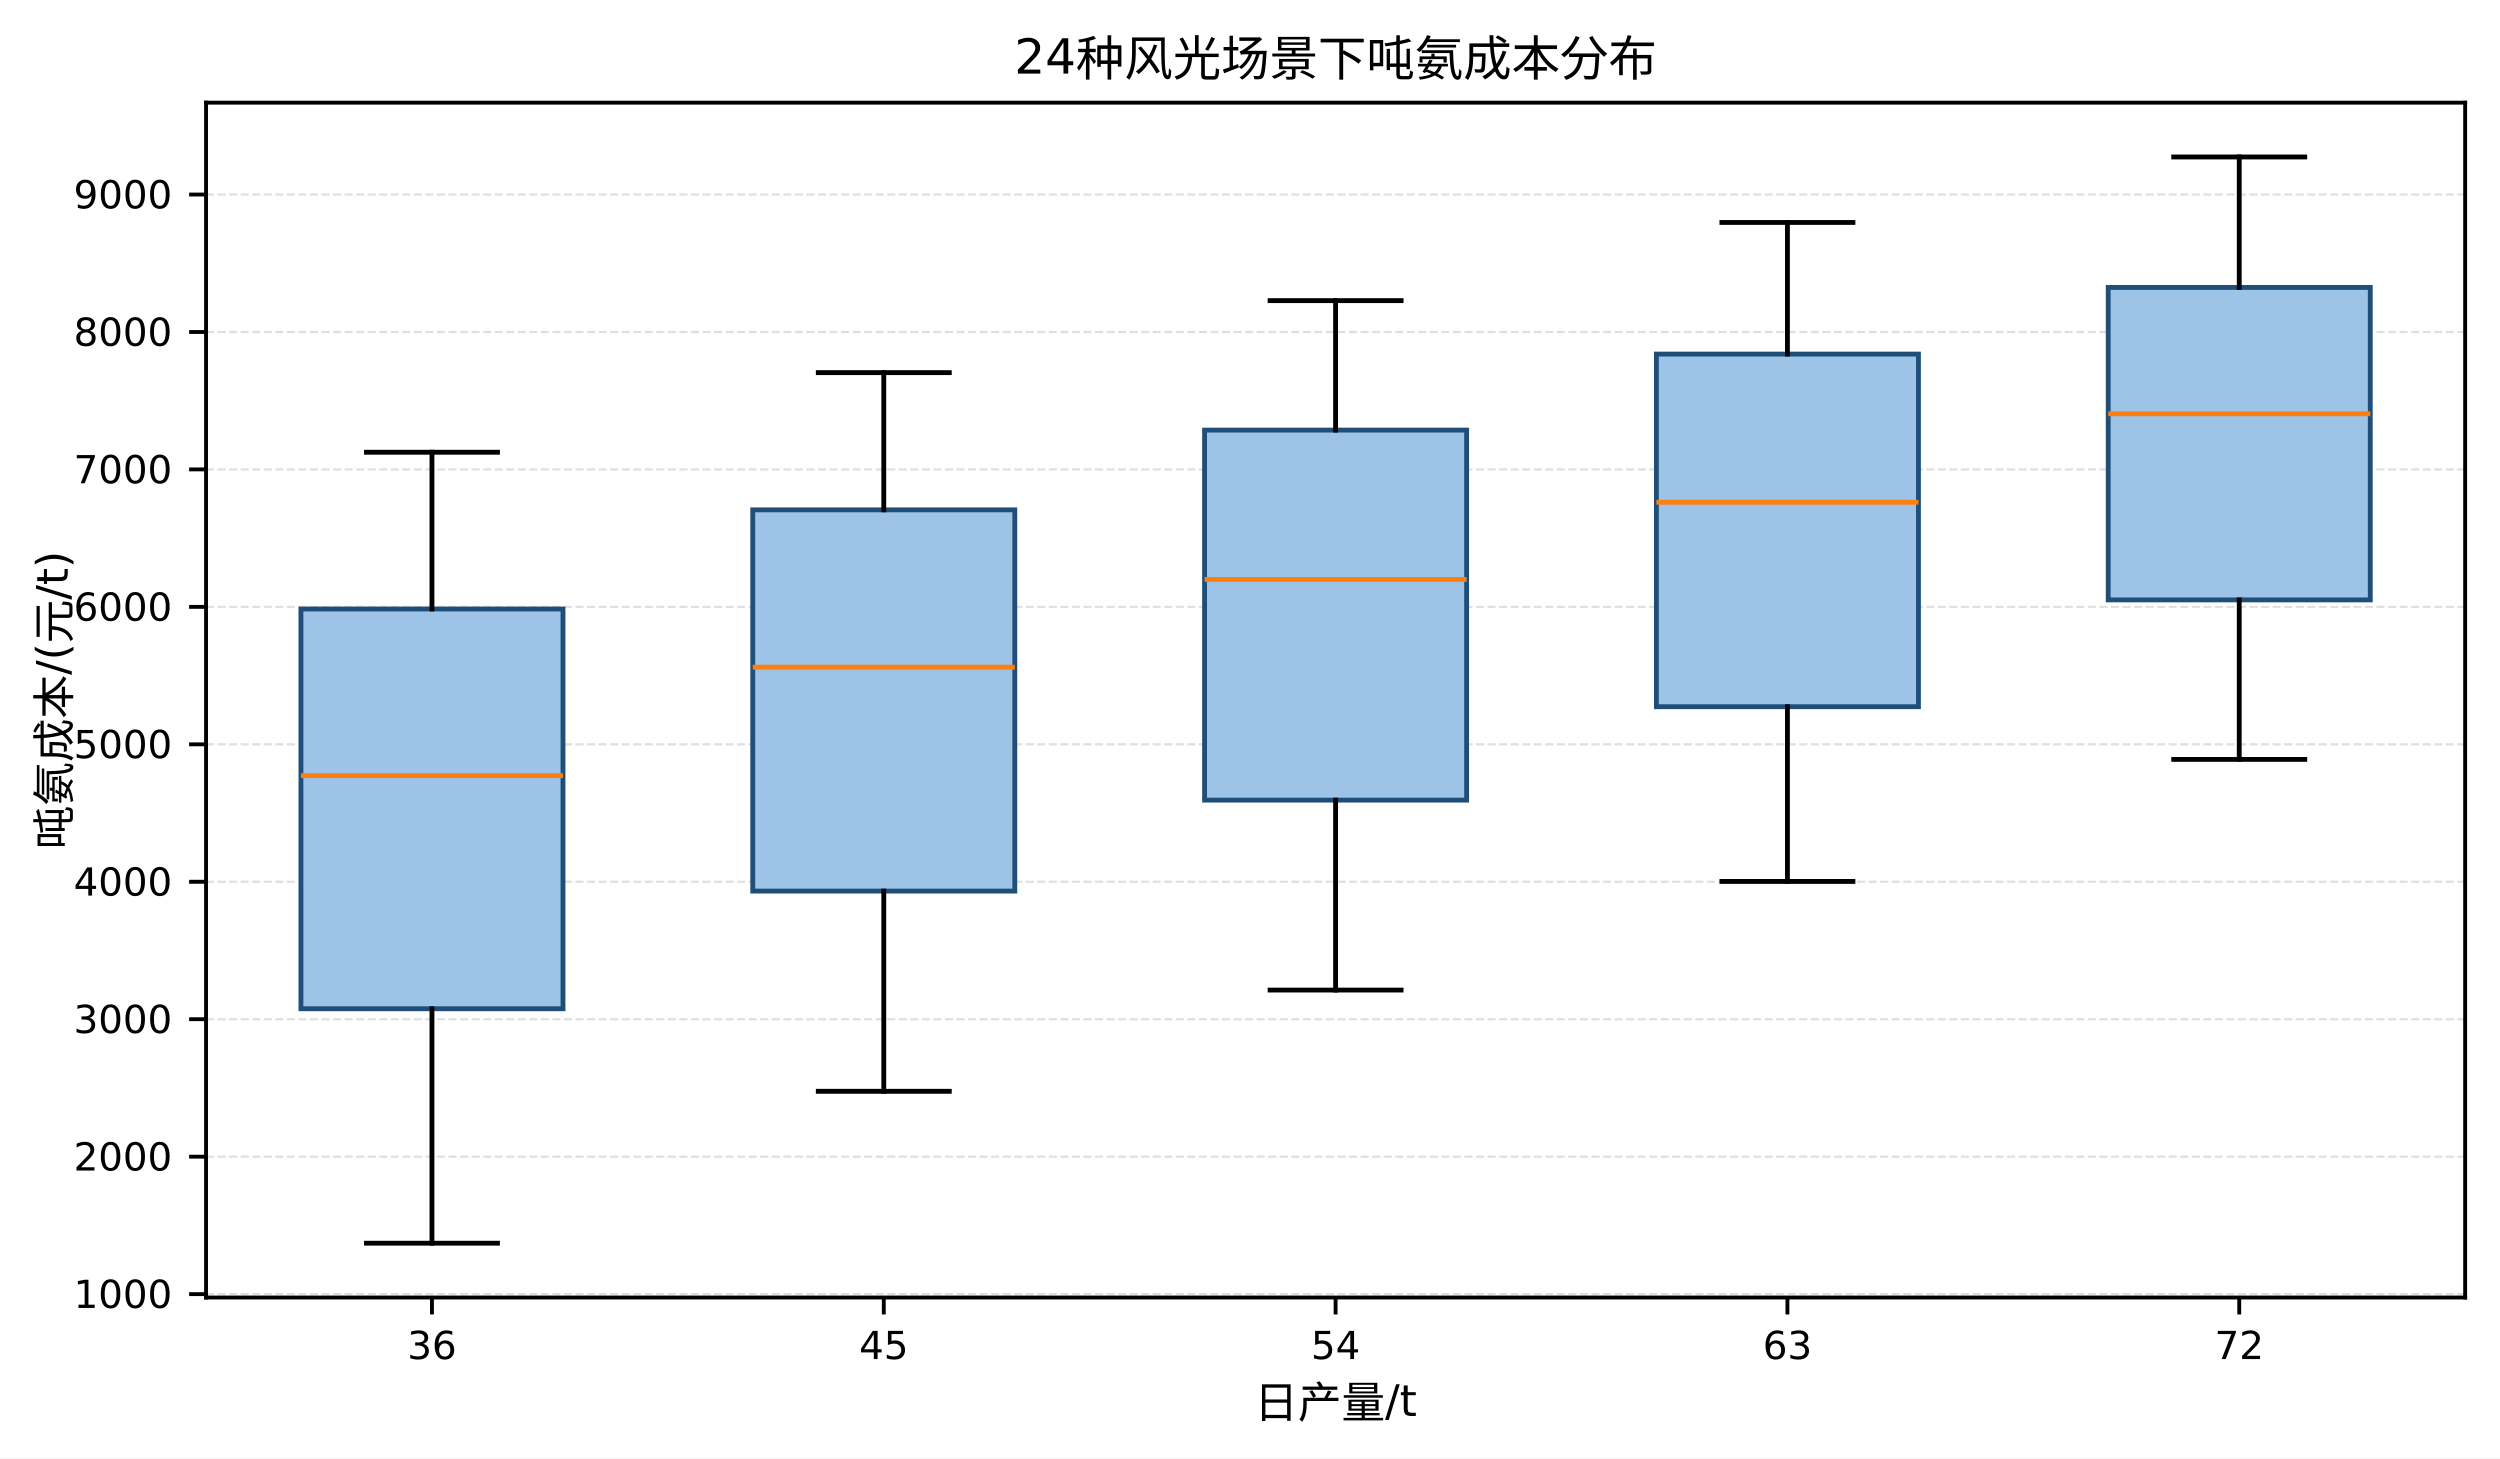
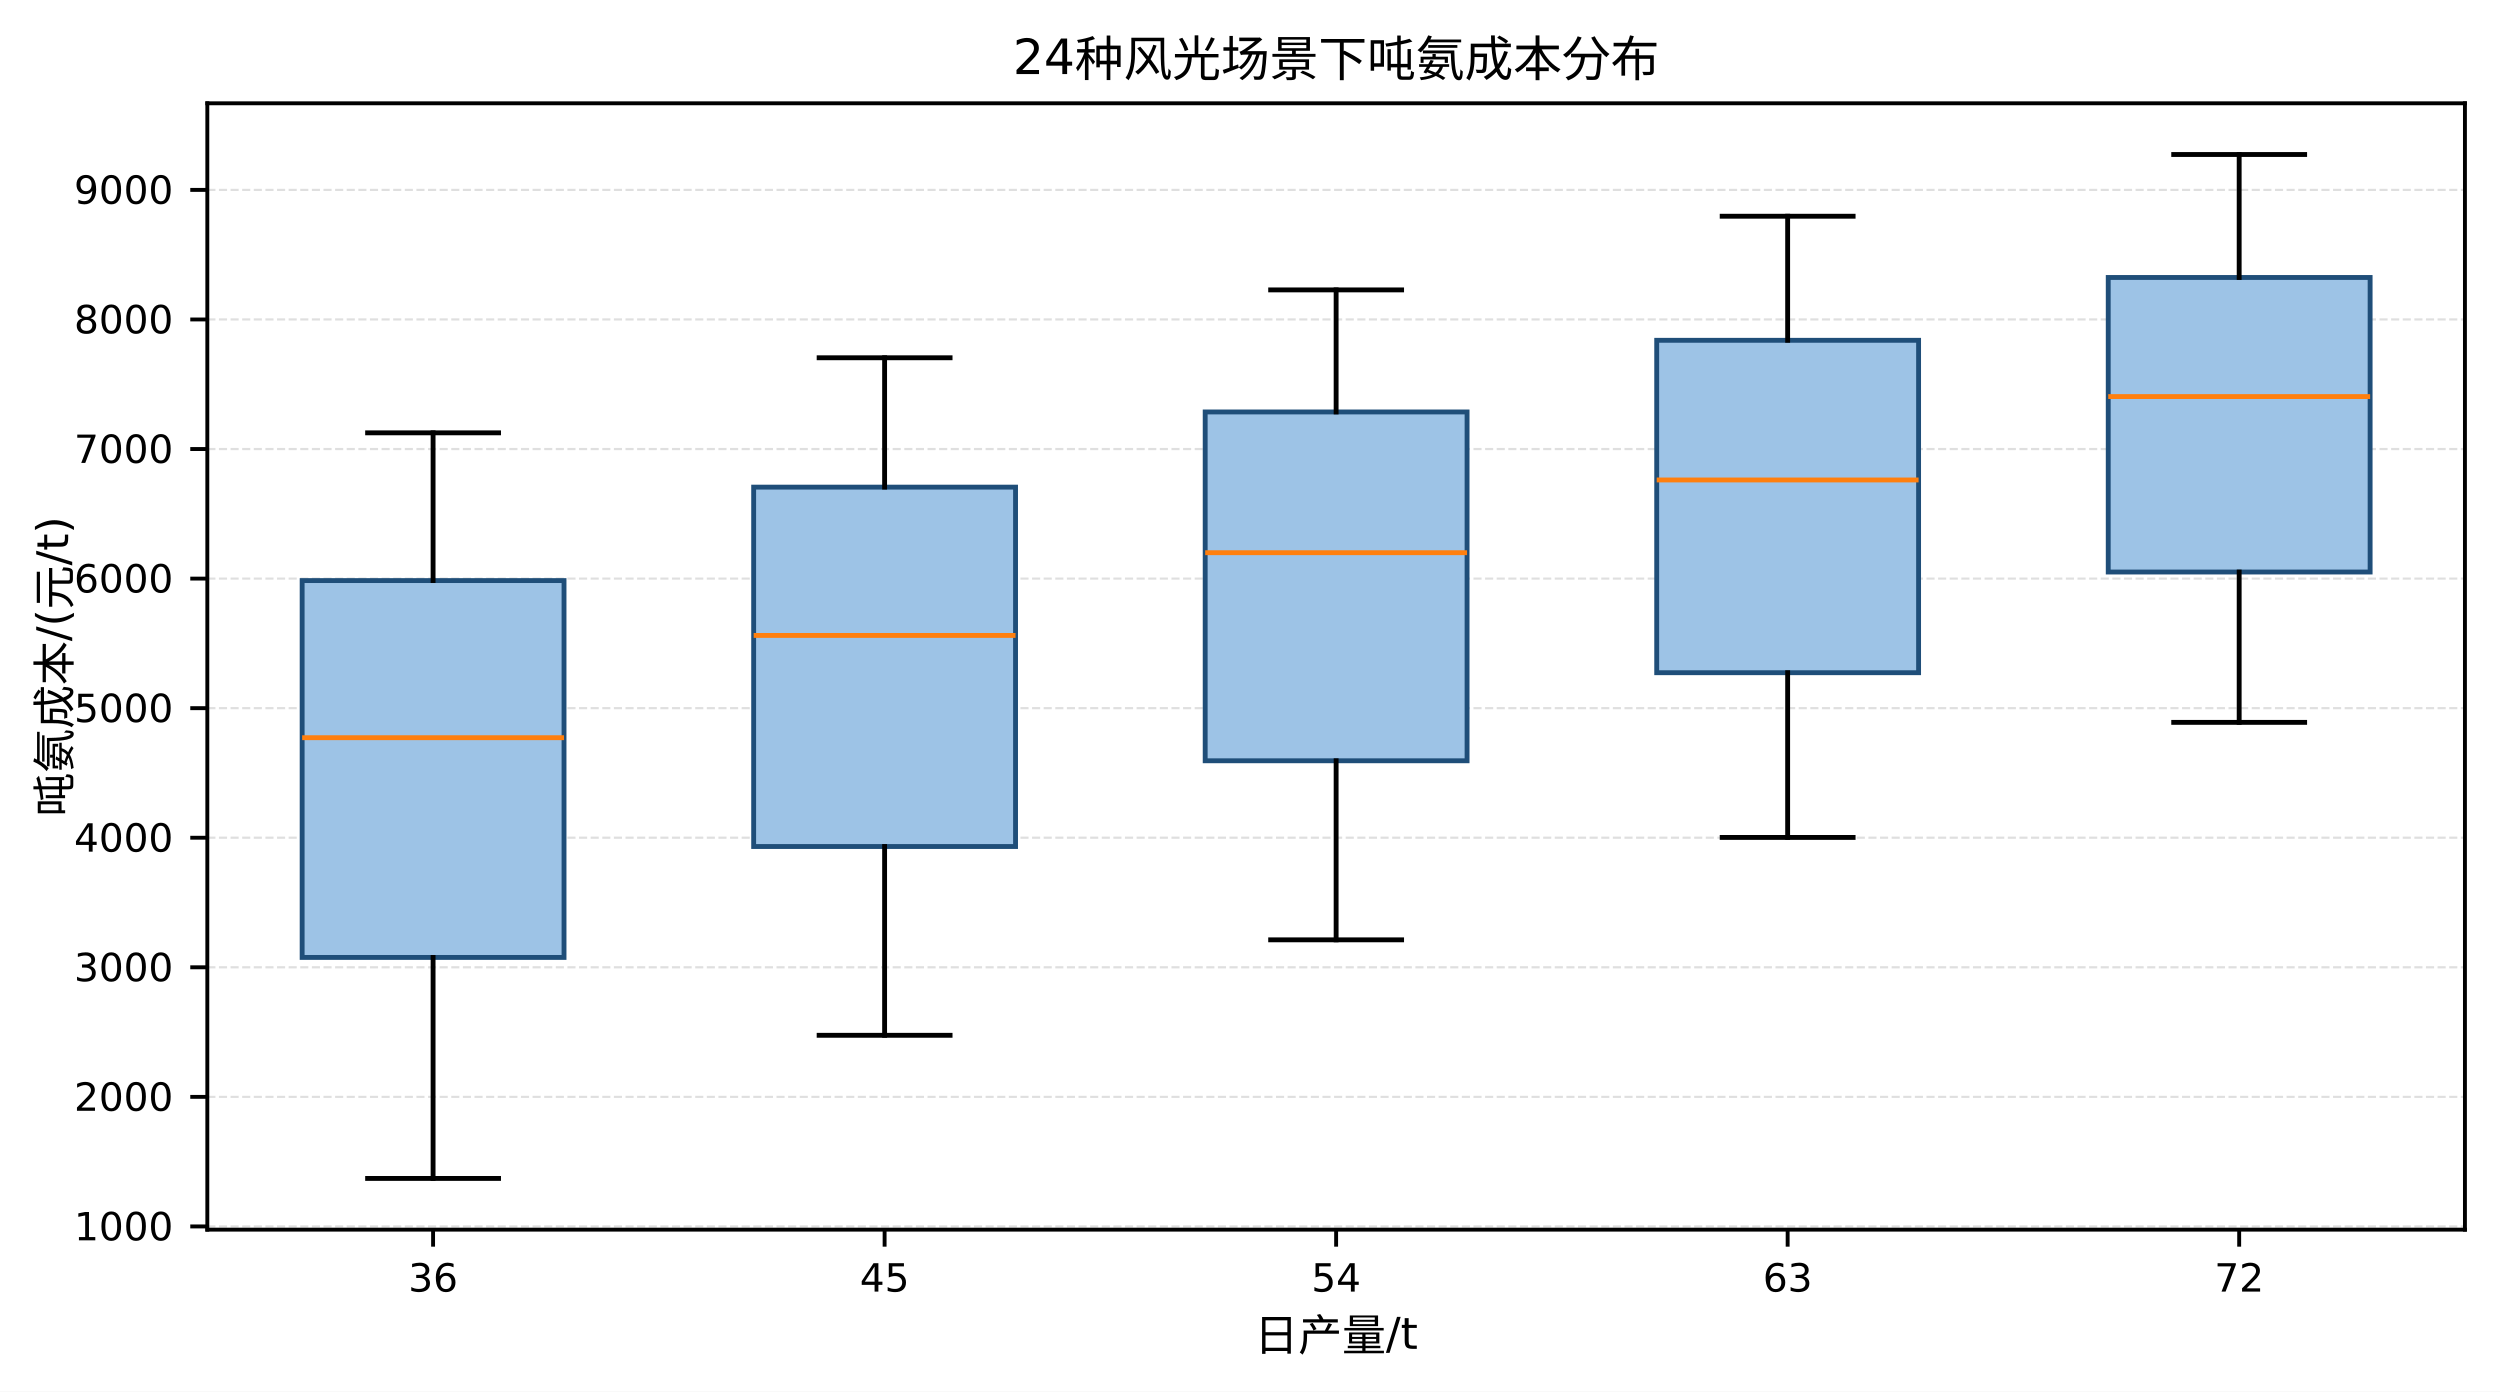
- <svg xmlns="http://www.w3.org/2000/svg" xmlns:xlink="http://www.w3.org/1999/xlink" width="516.459pt" height="301.291pt" viewBox="0 0 516.459 301.291" version="1.1">
+ <svg xmlns="http://www.w3.org/2000/svg" xmlns:xlink="http://www.w3.org/1999/xlink" width="513.303pt" height="285.719pt" viewBox="0 0 513.303 285.719" version="1.1">
  <defs>
    <style type="text/css">*{stroke-linejoin: round; stroke-linecap: butt}</style>
  </defs>
  <g id="figure_1">
    <g id="patch_1">
-       <path d="M 0 301.291  L 516.459 301.291  L 516.459 0  L 0 0  z " style="fill: #ffffff" />
+       <path d="M 0 285.719  L 513.303 285.719  L 513.303 0  L 0 0  z " style="fill: #ffffff" />
    </g>
    <g id="axes_1">
      <g id="patch_2">
-         <path d="M 42.567 268.045  L 509.259 268.045  L 509.259 21.208  L 42.567 21.208  z " style="fill: #ffffff" />
+         <path d="M 42.567 252.472  L 506.103 252.472  L 506.103 21.208  L 42.567 21.208  z " style="fill: #ffffff" />
      </g>
      <g id="matplotlib.axis_1">
        <g id="xtick_1">
          <g id="line2d_1">
            <defs>
-               <path id="m7c6b68ed73" d="M 0 0  L 0 3.5  " style="stroke: #000000; stroke-width: 0.8" />
+               <path id="mb35db489f5" d="M 0 0  L 0 3.5  " style="stroke: #000000; stroke-width: 0.8" />
            </defs>
            <g>
-               <use xlink:href="#m7c6b68ed73" x="89.236" y="268.045" style="stroke: #000000; stroke-width: 0.8" />
+               <use xlink:href="#mb35db489f5" x="88.921" y="252.472" style="stroke: #000000; stroke-width: 0.8" />
            </g>
          </g>
          <g id="text_1">
-             <text style="font-size: 8px; font-family: 'SimSun', 'Microsoft YaHei', 'SimHei', 'Arial Unicode MS', 'DejaVu Sans', sans-serif; text-anchor: middle" x="89.236" y="280.763" transform="rotate(-0 89.23641 280.7633)">36</text>
+             <text style="font-size: 8px; font-family: 'SimSun', 'Microsoft YaHei', 'SimHei', 'Arial Unicode MS', 'DejaVu Sans', sans-serif; text-anchor: middle" x="88.921" y="265.191" transform="rotate(-0 88.92079 265.1906)">36</text>
          </g>
        </g>
        <g id="xtick_2">
          <g id="line2d_2">
            <g>
-               <use xlink:href="#m7c6b68ed73" x="182.575" y="268.045" style="stroke: #000000; stroke-width: 0.8" />
+               <use xlink:href="#mb35db489f5" x="181.628" y="252.472" style="stroke: #000000; stroke-width: 0.8" />
            </g>
          </g>
          <g id="text_2">
-             <text style="font-size: 8px; font-family: 'SimSun', 'Microsoft YaHei', 'SimHei', 'Arial Unicode MS', 'DejaVu Sans', sans-serif; text-anchor: middle" x="182.575" y="280.763" transform="rotate(-0 182.5748 280.7633)">45</text>
+             <text style="font-size: 8px; font-family: 'SimSun', 'Microsoft YaHei', 'SimHei', 'Arial Unicode MS', 'DejaVu Sans', sans-serif; text-anchor: middle" x="181.628" y="265.191" transform="rotate(-0 181.628 265.1906)">45</text>
          </g>
        </g>
        <g id="xtick_3">
          <g id="line2d_3">
            <g>
-               <use xlink:href="#m7c6b68ed73" x="275.913" y="268.045" style="stroke: #000000; stroke-width: 0.8" />
+               <use xlink:href="#mb35db489f5" x="274.335" y="252.472" style="stroke: #000000; stroke-width: 0.8" />
            </g>
          </g>
          <g id="text_3">
-             <text style="font-size: 8px; font-family: 'SimSun', 'Microsoft YaHei', 'SimHei', 'Arial Unicode MS', 'DejaVu Sans', sans-serif; text-anchor: middle" x="275.913" y="280.763" transform="rotate(-0 275.9133 280.7633)">54</text>
+             <text style="font-size: 8px; font-family: 'SimSun', 'Microsoft YaHei', 'SimHei', 'Arial Unicode MS', 'DejaVu Sans', sans-serif; text-anchor: middle" x="274.335" y="265.191" transform="rotate(-0 274.3352 265.1906)">54</text>
          </g>
        </g>
        <g id="xtick_4">
          <g id="line2d_4">
            <g>
-               <use xlink:href="#m7c6b68ed73" x="369.252" y="268.045" style="stroke: #000000; stroke-width: 0.8" />
+               <use xlink:href="#mb35db489f5" x="367.042" y="252.472" style="stroke: #000000; stroke-width: 0.8" />
            </g>
          </g>
          <g id="text_4">
-             <text style="font-size: 8px; font-family: 'SimSun', 'Microsoft YaHei', 'SimHei', 'Arial Unicode MS', 'DejaVu Sans', sans-serif; text-anchor: middle" x="369.252" y="280.763" transform="rotate(-0 369.2517 280.7633)">63</text>
+             <text style="font-size: 8px; font-family: 'SimSun', 'Microsoft YaHei', 'SimHei', 'Arial Unicode MS', 'DejaVu Sans', sans-serif; text-anchor: middle" x="367.042" y="265.191" transform="rotate(-0 367.0424 265.1906)">63</text>
          </g>
        </g>
        <g id="xtick_5">
          <g id="line2d_5">
            <g>
-               <use xlink:href="#m7c6b68ed73" x="462.59" y="268.045" style="stroke: #000000; stroke-width: 0.8" />
+               <use xlink:href="#mb35db489f5" x="459.75" y="252.472" style="stroke: #000000; stroke-width: 0.8" />
            </g>
          </g>
          <g id="text_5">
-             <text style="font-size: 8px; font-family: 'SimSun', 'Microsoft YaHei', 'SimHei', 'Arial Unicode MS', 'DejaVu Sans', sans-serif; text-anchor: middle" x="462.59" y="280.763" transform="rotate(-0 462.5902 280.7633)">72</text>
+             <text style="font-size: 8px; font-family: 'SimSun', 'Microsoft YaHei', 'SimHei', 'Arial Unicode MS', 'DejaVu Sans', sans-serif; text-anchor: middle" x="459.75" y="265.191" transform="rotate(-0 459.7496 265.1906)">72</text>
          </g>
        </g>
        <g id="text_6">
-           <text style="font-size: 9px; font-family: 'SimSun', 'Microsoft YaHei', 'SimHei', 'Arial Unicode MS', 'DejaVu Sans', sans-serif; text-anchor: middle" x="275.913" y="292.931" transform="rotate(-0 275.9133 292.9312)">日产量/t</text>
+           <text style="font-size: 9px; font-family: 'SimSun', 'Microsoft YaHei', 'SimHei', 'Arial Unicode MS', 'DejaVu Sans', sans-serif; text-anchor: middle" x="274.335" y="277.359" transform="rotate(-0 274.3352 277.3585)">日产量/t</text>
        </g>
      </g>
      <g id="matplotlib.axis_2">
        <g id="ytick_1">
          <g id="line2d_6">
-             <path d="M 42.567 267.342  L 509.259 267.342  " clip-path="url(#pb2ea6998b5)" style="fill: none; stroke-dasharray: 1.665,0.72; stroke-dashoffset: 0; stroke: #b0b0b0; stroke-opacity: 0.4; stroke-width: 0.45" />
+             <path d="M 42.567 251.813  L 506.103 251.813  " clip-path="url(#pa8e8ebd146)" style="fill: none; stroke-dasharray: 1.665,0.72; stroke-dashoffset: 0; stroke: #b0b0b0; stroke-opacity: 0.4; stroke-width: 0.45" />
          </g>
          <g id="line2d_7">
            <defs>
-               <path id="mb433fa10b5" d="M 0 0  L -3.5 0  " style="stroke: #000000; stroke-width: 0.8" />
+               <path id="m4e76324654" d="M 0 0  L -3.5 0  " style="stroke: #000000; stroke-width: 0.8" />
            </defs>
            <g>
-               <use xlink:href="#mb433fa10b5" x="42.567" y="267.342" style="stroke: #000000; stroke-width: 0.8" />
+               <use xlink:href="#m4e76324654" x="42.567" y="251.813" style="stroke: #000000; stroke-width: 0.8" />
            </g>
          </g>
          <g id="text_7">
-             <text style="font-size: 8px; font-family: 'SimSun', 'Microsoft YaHei', 'SimHei', 'Arial Unicode MS', 'DejaVu Sans', sans-serif; text-anchor: end" x="35.567" y="270.201" transform="rotate(-0 35.56719 270.2012)">1000</text>
+             <text style="font-size: 8px; font-family: 'SimSun', 'Microsoft YaHei', 'SimHei', 'Arial Unicode MS', 'DejaVu Sans', sans-serif; text-anchor: end" x="35.567" y="254.673" transform="rotate(-0 35.56719 254.6728)">1000</text>
          </g>
        </g>
        <g id="ytick_2">
          <g id="line2d_8">
-             <path d="M 42.567 238.947  L 509.259 238.947  " clip-path="url(#pb2ea6998b5)" style="fill: none; stroke-dasharray: 1.665,0.72; stroke-dashoffset: 0; stroke: #b0b0b0; stroke-opacity: 0.4; stroke-width: 0.45" />
+             <path d="M 42.567 225.21  L 506.103 225.21  " clip-path="url(#pa8e8ebd146)" style="fill: none; stroke-dasharray: 1.665,0.72; stroke-dashoffset: 0; stroke: #b0b0b0; stroke-opacity: 0.4; stroke-width: 0.45" />
          </g>
          <g id="line2d_9">
            <g>
-               <use xlink:href="#mb433fa10b5" x="42.567" y="238.947" style="stroke: #000000; stroke-width: 0.8" />
+               <use xlink:href="#m4e76324654" x="42.567" y="225.21" style="stroke: #000000; stroke-width: 0.8" />
            </g>
          </g>
          <g id="text_8">
-             <text style="font-size: 8px; font-family: 'SimSun', 'Microsoft YaHei', 'SimHei', 'Arial Unicode MS', 'DejaVu Sans', sans-serif; text-anchor: end" x="35.567" y="241.807" transform="rotate(-0 35.56719 241.8068)">2000</text>
+             <text style="font-size: 8px; font-family: 'SimSun', 'Microsoft YaHei', 'SimHei', 'Arial Unicode MS', 'DejaVu Sans', sans-serif; text-anchor: end" x="35.567" y="228.07" transform="rotate(-0 35.56719 228.0698)">2000</text>
          </g>
        </g>
        <g id="ytick_3">
          <g id="line2d_10">
-             <path d="M 42.567 210.553  L 509.259 210.553  " clip-path="url(#pb2ea6998b5)" style="fill: none; stroke-dasharray: 1.665,0.72; stroke-dashoffset: 0; stroke: #b0b0b0; stroke-opacity: 0.4; stroke-width: 0.45" />
+             <path d="M 42.567 198.607  L 506.103 198.607  " clip-path="url(#pa8e8ebd146)" style="fill: none; stroke-dasharray: 1.665,0.72; stroke-dashoffset: 0; stroke: #b0b0b0; stroke-opacity: 0.4; stroke-width: 0.45" />
          </g>
          <g id="line2d_11">
            <g>
-               <use xlink:href="#mb433fa10b5" x="42.567" y="210.553" style="stroke: #000000; stroke-width: 0.8" />
+               <use xlink:href="#m4e76324654" x="42.567" y="198.607" style="stroke: #000000; stroke-width: 0.8" />
            </g>
          </g>
          <g id="text_9">
-             <text style="font-size: 8px; font-family: 'SimSun', 'Microsoft YaHei', 'SimHei', 'Arial Unicode MS', 'DejaVu Sans', sans-serif; text-anchor: end" x="35.567" y="213.412" transform="rotate(-0 35.56719 213.4123)">3000</text>
+             <text style="font-size: 8px; font-family: 'SimSun', 'Microsoft YaHei', 'SimHei', 'Arial Unicode MS', 'DejaVu Sans', sans-serif; text-anchor: end" x="35.567" y="201.467" transform="rotate(-0 35.56719 201.4667)">3000</text>
          </g>
        </g>
        <g id="ytick_4">
          <g id="line2d_12">
-             <path d="M 42.567 182.159  L 509.259 182.159  " clip-path="url(#pb2ea6998b5)" style="fill: none; stroke-dasharray: 1.665,0.72; stroke-dashoffset: 0; stroke: #b0b0b0; stroke-opacity: 0.4; stroke-width: 0.45" />
+             <path d="M 42.567 172.004  L 506.103 172.004  " clip-path="url(#pa8e8ebd146)" style="fill: none; stroke-dasharray: 1.665,0.72; stroke-dashoffset: 0; stroke: #b0b0b0; stroke-opacity: 0.4; stroke-width: 0.45" />
          </g>
          <g id="line2d_13">
            <g>
-               <use xlink:href="#mb433fa10b5" x="42.567" y="182.159" style="stroke: #000000; stroke-width: 0.8" />
+               <use xlink:href="#m4e76324654" x="42.567" y="172.004" style="stroke: #000000; stroke-width: 0.8" />
            </g>
          </g>
          <g id="text_10">
-             <text style="font-size: 8px; font-family: 'SimSun', 'Microsoft YaHei', 'SimHei', 'Arial Unicode MS', 'DejaVu Sans', sans-serif; text-anchor: end" x="35.567" y="185.018" transform="rotate(-0 35.56719 185.0179)">4000</text>
+             <text style="font-size: 8px; font-family: 'SimSun', 'Microsoft YaHei', 'SimHei', 'Arial Unicode MS', 'DejaVu Sans', sans-serif; text-anchor: end" x="35.567" y="174.864" transform="rotate(-0 35.56719 174.8636)">4000</text>
          </g>
        </g>
        <g id="ytick_5">
          <g id="line2d_14">
-             <path d="M 42.567 153.764  L 509.259 153.764  " clip-path="url(#pb2ea6998b5)" style="fill: none; stroke-dasharray: 1.665,0.72; stroke-dashoffset: 0; stroke: #b0b0b0; stroke-opacity: 0.4; stroke-width: 0.45" />
+             <path d="M 42.567 145.401  L 506.103 145.401  " clip-path="url(#pa8e8ebd146)" style="fill: none; stroke-dasharray: 1.665,0.72; stroke-dashoffset: 0; stroke: #b0b0b0; stroke-opacity: 0.4; stroke-width: 0.45" />
          </g>
          <g id="line2d_15">
            <g>
-               <use xlink:href="#mb433fa10b5" x="42.567" y="153.764" style="stroke: #000000; stroke-width: 0.8" />
+               <use xlink:href="#m4e76324654" x="42.567" y="145.401" style="stroke: #000000; stroke-width: 0.8" />
            </g>
          </g>
          <g id="text_11">
-             <text style="font-size: 8px; font-family: 'SimSun', 'Microsoft YaHei', 'SimHei', 'Arial Unicode MS', 'DejaVu Sans', sans-serif; text-anchor: end" x="35.567" y="156.623" transform="rotate(-0 35.56719 156.6234)">5000</text>
+             <text style="font-size: 8px; font-family: 'SimSun', 'Microsoft YaHei', 'SimHei', 'Arial Unicode MS', 'DejaVu Sans', sans-serif; text-anchor: end" x="35.567" y="148.261" transform="rotate(-0 35.56719 148.2606)">5000</text>
          </g>
        </g>
        <g id="ytick_6">
          <g id="line2d_16">
-             <path d="M 42.567 125.37  L 509.259 125.37  " clip-path="url(#pb2ea6998b5)" style="fill: none; stroke-dasharray: 1.665,0.72; stroke-dashoffset: 0; stroke: #b0b0b0; stroke-opacity: 0.4; stroke-width: 0.45" />
+             <path d="M 42.567 118.798  L 506.103 118.798  " clip-path="url(#pa8e8ebd146)" style="fill: none; stroke-dasharray: 1.665,0.72; stroke-dashoffset: 0; stroke: #b0b0b0; stroke-opacity: 0.4; stroke-width: 0.45" />
          </g>
          <g id="line2d_17">
            <g>
-               <use xlink:href="#mb433fa10b5" x="42.567" y="125.37" style="stroke: #000000; stroke-width: 0.8" />
+               <use xlink:href="#m4e76324654" x="42.567" y="118.798" style="stroke: #000000; stroke-width: 0.8" />
            </g>
          </g>
          <g id="text_12">
-             <text style="font-size: 8px; font-family: 'SimSun', 'Microsoft YaHei', 'SimHei', 'Arial Unicode MS', 'DejaVu Sans', sans-serif; text-anchor: end" x="35.567" y="128.229" transform="rotate(-0 35.56719 128.229)">6000</text>
+             <text style="font-size: 8px; font-family: 'SimSun', 'Microsoft YaHei', 'SimHei', 'Arial Unicode MS', 'DejaVu Sans', sans-serif; text-anchor: end" x="35.567" y="121.658" transform="rotate(-0 35.56719 121.6575)">6000</text>
          </g>
        </g>
        <g id="ytick_7">
          <g id="line2d_18">
-             <path d="M 42.567 96.975  L 509.259 96.975  " clip-path="url(#pb2ea6998b5)" style="fill: none; stroke-dasharray: 1.665,0.72; stroke-dashoffset: 0; stroke: #b0b0b0; stroke-opacity: 0.4; stroke-width: 0.45" />
+             <path d="M 42.567 92.195  L 506.103 92.195  " clip-path="url(#pa8e8ebd146)" style="fill: none; stroke-dasharray: 1.665,0.72; stroke-dashoffset: 0; stroke: #b0b0b0; stroke-opacity: 0.4; stroke-width: 0.45" />
          </g>
          <g id="line2d_19">
            <g>
-               <use xlink:href="#mb433fa10b5" x="42.567" y="96.975" style="stroke: #000000; stroke-width: 0.8" />
+               <use xlink:href="#m4e76324654" x="42.567" y="92.195" style="stroke: #000000; stroke-width: 0.8" />
            </g>
          </g>
          <g id="text_13">
-             <text style="font-size: 8px; font-family: 'SimSun', 'Microsoft YaHei', 'SimHei', 'Arial Unicode MS', 'DejaVu Sans', sans-serif; text-anchor: end" x="35.567" y="99.835" transform="rotate(-0 35.56719 99.83455)">7000</text>
+             <text style="font-size: 8px; font-family: 'SimSun', 'Microsoft YaHei', 'SimHei', 'Arial Unicode MS', 'DejaVu Sans', sans-serif; text-anchor: end" x="35.567" y="95.054" transform="rotate(-0 35.56719 95.05445)">7000</text>
          </g>
        </g>
        <g id="ytick_8">
          <g id="line2d_20">
-             <path d="M 42.567 68.581  L 509.259 68.581  " clip-path="url(#pb2ea6998b5)" style="fill: none; stroke-dasharray: 1.665,0.72; stroke-dashoffset: 0; stroke: #b0b0b0; stroke-opacity: 0.4; stroke-width: 0.45" />
+             <path d="M 42.567 65.592  L 506.103 65.592  " clip-path="url(#pa8e8ebd146)" style="fill: none; stroke-dasharray: 1.665,0.72; stroke-dashoffset: 0; stroke: #b0b0b0; stroke-opacity: 0.4; stroke-width: 0.45" />
          </g>
          <g id="line2d_21">
            <g>
-               <use xlink:href="#mb433fa10b5" x="42.567" y="68.581" style="stroke: #000000; stroke-width: 0.8" />
+               <use xlink:href="#m4e76324654" x="42.567" y="65.592" style="stroke: #000000; stroke-width: 0.8" />
            </g>
          </g>
          <g id="text_14">
-             <text style="font-size: 8px; font-family: 'SimSun', 'Microsoft YaHei', 'SimHei', 'Arial Unicode MS', 'DejaVu Sans', sans-serif; text-anchor: end" x="35.567" y="71.44" transform="rotate(-0 35.56719 71.44011)">8000</text>
+             <text style="font-size: 8px; font-family: 'SimSun', 'Microsoft YaHei', 'SimHei', 'Arial Unicode MS', 'DejaVu Sans', sans-serif; text-anchor: end" x="35.567" y="68.451" transform="rotate(-0 35.56719 68.45139)">8000</text>
          </g>
        </g>
        <g id="ytick_9">
          <g id="line2d_22">
-             <path d="M 42.567 40.186  L 509.259 40.186  " clip-path="url(#pb2ea6998b5)" style="fill: none; stroke-dasharray: 1.665,0.72; stroke-dashoffset: 0; stroke: #b0b0b0; stroke-opacity: 0.4; stroke-width: 0.45" />
+             <path d="M 42.567 38.989  L 506.103 38.989  " clip-path="url(#pa8e8ebd146)" style="fill: none; stroke-dasharray: 1.665,0.72; stroke-dashoffset: 0; stroke: #b0b0b0; stroke-opacity: 0.4; stroke-width: 0.45" />
          </g>
          <g id="line2d_23">
            <g>
-               <use xlink:href="#mb433fa10b5" x="42.567" y="40.186" style="stroke: #000000; stroke-width: 0.8" />
+               <use xlink:href="#m4e76324654" x="42.567" y="38.989" style="stroke: #000000; stroke-width: 0.8" />
            </g>
          </g>
          <g id="text_15">
-             <text style="font-size: 8px; font-family: 'SimSun', 'Microsoft YaHei', 'SimHei', 'Arial Unicode MS', 'DejaVu Sans', sans-serif; text-anchor: end" x="35.567" y="43.046" transform="rotate(-0 35.56719 43.04566)">9000</text>
+             <text style="font-size: 8px; font-family: 'SimSun', 'Microsoft YaHei', 'SimHei', 'Arial Unicode MS', 'DejaVu Sans', sans-serif; text-anchor: end" x="35.567" y="41.848" transform="rotate(-0 35.56719 41.84832)">9000</text>
          </g>
        </g>
        <g id="text_16">
-           <text style="font-size: 9px; font-family: 'SimSun', 'Microsoft YaHei', 'SimHei', 'Arial Unicode MS', 'DejaVu Sans', sans-serif; text-anchor: middle" x="14.407" y="144.626" transform="rotate(-90 14.40703 144.6262)">吨氨成本/(元/t)</text>
+           <text style="font-size: 9px; font-family: 'SimSun', 'Microsoft YaHei', 'SimHei', 'Arial Unicode MS', 'DejaVu Sans', sans-serif; text-anchor: middle" x="14.407" y="136.84" transform="rotate(-90 14.40703 136.8398)">吨氨成本/(元/t)</text>
        </g>
      </g>
      <g id="patch_3">
-         <path d="M 62.168 208.39  L 116.305 208.39  L 116.305 125.805  L 62.168 125.805  L 62.168 208.39  z " clip-path="url(#pb2ea6998b5)" style="fill: #9dc3e6; stroke: #1f4e79; stroke-linejoin: miter" />
+         <path d="M 62.036 196.581  L 115.806 196.581  L 115.806 119.206  L 62.036 119.206  L 62.036 196.581  z " clip-path="url(#pa8e8ebd146)" style="fill: #9dc3e6; stroke: #1f4e79; stroke-linejoin: miter" />
      </g>
      <g id="line2d_24">
-         <path d="M 89.236 208.39  L 89.236 256.825  " clip-path="url(#pb2ea6998b5)" style="fill: none; stroke: #000000; stroke-linecap: square" />
+         <path d="M 88.921 196.581  L 88.921 241.96  " clip-path="url(#pa8e8ebd146)" style="fill: none; stroke: #000000; stroke-linecap: square" />
      </g>
      <g id="line2d_25">
-         <path d="M 89.236 125.805  L 89.236 93.421  " clip-path="url(#pb2ea6998b5)" style="fill: none; stroke: #000000; stroke-linecap: square" />
+         <path d="M 88.921 119.206  L 88.921 88.865  " clip-path="url(#pa8e8ebd146)" style="fill: none; stroke: #000000; stroke-linecap: square" />
      </g>
      <g id="line2d_26">
-         <path d="M 75.702 256.825  L 102.77 256.825  " clip-path="url(#pb2ea6998b5)" style="fill: none; stroke: #000000; stroke-linecap: square" />
+         <path d="M 75.478 241.96  L 102.363 241.96  " clip-path="url(#pa8e8ebd146)" style="fill: none; stroke: #000000; stroke-linecap: square" />
      </g>
      <g id="line2d_27">
-         <path d="M 75.702 93.421  L 102.77 93.421  " clip-path="url(#pb2ea6998b5)" style="fill: none; stroke: #000000; stroke-linecap: square" />
+         <path d="M 75.478 88.865  L 102.363 88.865  " clip-path="url(#pa8e8ebd146)" style="fill: none; stroke: #000000; stroke-linecap: square" />
      </g>
      <g id="line2d_28" />
      <g id="patch_4">
-         <path d="M 155.507 184.083  L 209.643 184.083  L 209.643 105.326  L 155.507 105.326  L 155.507 184.083  z " clip-path="url(#pb2ea6998b5)" style="fill: #9dc3e6; stroke: #1f4e79; stroke-linejoin: miter" />
+         <path d="M 154.743 173.807  L 208.513 173.807  L 208.513 100.019  L 154.743 100.019  L 154.743 173.807  z " clip-path="url(#pa8e8ebd146)" style="fill: #9dc3e6; stroke: #1f4e79; stroke-linejoin: miter" />
      </g>
      <g id="line2d_29">
-         <path d="M 182.575 184.083  L 182.575 225.449  " clip-path="url(#pb2ea6998b5)" style="fill: none; stroke: #000000; stroke-linecap: square" />
+         <path d="M 181.628 173.807  L 181.628 212.564  " clip-path="url(#pa8e8ebd146)" style="fill: none; stroke: #000000; stroke-linecap: square" />
      </g>
      <g id="line2d_30">
-         <path d="M 182.575 105.326  L 182.575 76.982  " clip-path="url(#pb2ea6998b5)" style="fill: none; stroke: #000000; stroke-linecap: square" />
+         <path d="M 181.628 100.019  L 181.628 73.463  " clip-path="url(#pa8e8ebd146)" style="fill: none; stroke: #000000; stroke-linecap: square" />
      </g>
      <g id="line2d_31">
-         <path d="M 169.041 225.449  L 196.109 225.449  " clip-path="url(#pb2ea6998b5)" style="fill: none; stroke: #000000; stroke-linecap: square" />
+         <path d="M 168.185 212.564  L 195.071 212.564  " clip-path="url(#pa8e8ebd146)" style="fill: none; stroke: #000000; stroke-linecap: square" />
      </g>
      <g id="line2d_32">
-         <path d="M 169.041 76.982  L 196.109 76.982  " clip-path="url(#pb2ea6998b5)" style="fill: none; stroke: #000000; stroke-linecap: square" />
+         <path d="M 168.185 73.463  L 195.071 73.463  " clip-path="url(#pa8e8ebd146)" style="fill: none; stroke: #000000; stroke-linecap: square" />
      </g>
      <g id="line2d_33" />
      <g id="patch_5">
-         <path d="M 248.845 165.293  L 302.981 165.293  L 302.981 88.85  L 248.845 88.85  L 248.845 165.293  z " clip-path="url(#pb2ea6998b5)" style="fill: #9dc3e6; stroke: #1f4e79; stroke-linejoin: miter" />
+         <path d="M 247.45 156.203  L 301.22 156.203  L 301.22 84.583  L 247.45 84.583  L 247.45 156.203  z " clip-path="url(#pa8e8ebd146)" style="fill: #9dc3e6; stroke: #1f4e79; stroke-linejoin: miter" />
      </g>
      <g id="line2d_34">
-         <path d="M 275.913 165.293  L 275.913 204.533  " clip-path="url(#pb2ea6998b5)" style="fill: none; stroke: #000000; stroke-linecap: square" />
+         <path d="M 274.335 156.203  L 274.335 192.967  " clip-path="url(#pa8e8ebd146)" style="fill: none; stroke: #000000; stroke-linecap: square" />
      </g>
      <g id="line2d_35">
-         <path d="M 275.913 88.85  L 275.913 62.104  " clip-path="url(#pb2ea6998b5)" style="fill: none; stroke: #000000; stroke-linecap: square" />
+         <path d="M 274.335 84.583  L 274.335 59.524  " clip-path="url(#pa8e8ebd146)" style="fill: none; stroke: #000000; stroke-linecap: square" />
      </g>
      <g id="line2d_36">
-         <path d="M 262.379 204.533  L 289.447 204.533  " clip-path="url(#pb2ea6998b5)" style="fill: none; stroke: #000000; stroke-linecap: square" />
+         <path d="M 260.893 192.967  L 287.778 192.967  " clip-path="url(#pa8e8ebd146)" style="fill: none; stroke: #000000; stroke-linecap: square" />
      </g>
      <g id="line2d_37">
-         <path d="M 262.379 62.104  L 289.447 62.104  " clip-path="url(#pb2ea6998b5)" style="fill: none; stroke: #000000; stroke-linecap: square" />
+         <path d="M 260.893 59.524  L 287.778 59.524  " clip-path="url(#pa8e8ebd146)" style="fill: none; stroke: #000000; stroke-linecap: square" />
      </g>
      <g id="line2d_38" />
      <g id="patch_6">
-         <path d="M 342.184 145.994  L 396.32 145.994  L 396.32 73.149  L 342.184 73.149  L 342.184 145.994  z " clip-path="url(#pb2ea6998b5)" style="fill: #9dc3e6; stroke: #1f4e79; stroke-linejoin: miter" />
+         <path d="M 340.157 138.121  L 393.927 138.121  L 393.927 69.872  L 340.157 69.872  L 340.157 138.121  z " clip-path="url(#pa8e8ebd146)" style="fill: #9dc3e6; stroke: #1f4e79; stroke-linejoin: miter" />
      </g>
      <g id="line2d_39">
-         <path d="M 369.252 145.994  L 369.252 182.088  " clip-path="url(#pb2ea6998b5)" style="fill: none; stroke: #000000; stroke-linecap: square" />
+         <path d="M 367.042 138.121  L 367.042 171.938  " clip-path="url(#pa8e8ebd146)" style="fill: none; stroke: #000000; stroke-linecap: square" />
      </g>
      <g id="line2d_40">
-         <path d="M 369.252 73.149  L 369.252 45.96  " clip-path="url(#pb2ea6998b5)" style="fill: none; stroke: #000000; stroke-linecap: square" />
+         <path d="M 367.042 69.872  L 367.042 44.398  " clip-path="url(#pa8e8ebd146)" style="fill: none; stroke: #000000; stroke-linecap: square" />
      </g>
      <g id="line2d_41">
-         <path d="M 355.718 182.088  L 382.786 182.088  " clip-path="url(#pb2ea6998b5)" style="fill: none; stroke: #000000; stroke-linecap: square" />
+         <path d="M 353.6 171.938  L 380.485 171.938  " clip-path="url(#pa8e8ebd146)" style="fill: none; stroke: #000000; stroke-linecap: square" />
      </g>
      <g id="line2d_42">
-         <path d="M 355.718 45.96  L 382.786 45.96  " clip-path="url(#pb2ea6998b5)" style="fill: none; stroke: #000000; stroke-linecap: square" />
+         <path d="M 353.6 44.398  L 380.485 44.398  " clip-path="url(#pa8e8ebd146)" style="fill: none; stroke: #000000; stroke-linecap: square" />
      </g>
      <g id="line2d_43" />
      <g id="patch_7">
-         <path d="M 435.522 123.929  L 489.658 123.929  L 489.658 59.38  L 435.522 59.38  L 435.522 123.929  z " clip-path="url(#pb2ea6998b5)" style="fill: #9dc3e6; stroke: #1f4e79; stroke-linejoin: miter" />
+         <path d="M 432.865 117.448  L 486.635 117.448  L 486.635 56.972  L 432.865 56.972  L 432.865 117.448  z " clip-path="url(#pa8e8ebd146)" style="fill: #9dc3e6; stroke: #1f4e79; stroke-linejoin: miter" />
      </g>
      <g id="line2d_44">
-         <path d="M 462.59 123.929  L 462.59 156.879  " clip-path="url(#pb2ea6998b5)" style="fill: none; stroke: #000000; stroke-linecap: square" />
+         <path d="M 459.75 117.448  L 459.75 148.32  " clip-path="url(#pa8e8ebd146)" style="fill: none; stroke: #000000; stroke-linecap: square" />
      </g>
      <g id="line2d_45">
-         <path d="M 462.59 59.38  L 462.59 32.428  " clip-path="url(#pb2ea6998b5)" style="fill: none; stroke: #000000; stroke-linecap: square" />
+         <path d="M 459.75 56.972  L 459.75 31.72  " clip-path="url(#pa8e8ebd146)" style="fill: none; stroke: #000000; stroke-linecap: square" />
      </g>
      <g id="line2d_46">
-         <path d="M 449.056 156.879  L 476.124 156.879  " clip-path="url(#pb2ea6998b5)" style="fill: none; stroke: #000000; stroke-linecap: square" />
+         <path d="M 446.307 148.32  L 473.192 148.32  " clip-path="url(#pa8e8ebd146)" style="fill: none; stroke: #000000; stroke-linecap: square" />
      </g>
      <g id="line2d_47">
-         <path d="M 449.056 32.428  L 476.124 32.428  " clip-path="url(#pb2ea6998b5)" style="fill: none; stroke: #000000; stroke-linecap: square" />
+         <path d="M 446.307 31.72  L 473.192 31.72  " clip-path="url(#pa8e8ebd146)" style="fill: none; stroke: #000000; stroke-linecap: square" />
      </g>
      <g id="line2d_48" />
      <g id="line2d_49">
-         <path d="M 62.168 160.236  L 116.305 160.236  " clip-path="url(#pb2ea6998b5)" style="fill: none; stroke: #ff7f0e" />
+         <path d="M 62.036 151.465  L 115.806 151.465  " clip-path="url(#pa8e8ebd146)" style="fill: none; stroke: #ff7f0e" />
      </g>
      <g id="line2d_50">
-         <path d="M 155.507 137.822  L 209.643 137.822  " clip-path="url(#pb2ea6998b5)" style="fill: none; stroke: #ff7f0e" />
+         <path d="M 154.743 130.464  L 208.513 130.464  " clip-path="url(#pa8e8ebd146)" style="fill: none; stroke: #ff7f0e" />
      </g>
      <g id="line2d_51">
-         <path d="M 248.845 119.699  L 302.981 119.699  " clip-path="url(#pb2ea6998b5)" style="fill: none; stroke: #ff7f0e" />
+         <path d="M 247.45 113.485  L 301.22 113.485  " clip-path="url(#pa8e8ebd146)" style="fill: none; stroke: #ff7f0e" />
      </g>
      <g id="line2d_52">
-         <path d="M 342.184 103.753  L 396.32 103.753  " clip-path="url(#pb2ea6998b5)" style="fill: none; stroke: #ff7f0e" />
+         <path d="M 340.157 98.545  L 393.927 98.545  " clip-path="url(#pa8e8ebd146)" style="fill: none; stroke: #ff7f0e" />
      </g>
      <g id="line2d_53">
-         <path d="M 435.522 85.474  L 489.658 85.474  " clip-path="url(#pb2ea6998b5)" style="fill: none; stroke: #ff7f0e" />
+         <path d="M 432.865 81.419  L 486.635 81.419  " clip-path="url(#pa8e8ebd146)" style="fill: none; stroke: #ff7f0e" />
      </g>
      <g id="patch_8">
-         <path d="M 42.567 268.045  L 42.567 21.208  " style="fill: none; stroke: #000000; stroke-width: 0.8; stroke-linejoin: miter; stroke-linecap: square" />
+         <path d="M 42.567 252.472  L 42.567 21.208  " style="fill: none; stroke: #000000; stroke-width: 0.8; stroke-linejoin: miter; stroke-linecap: square" />
      </g>
      <g id="patch_9">
-         <path d="M 509.259 268.045  L 509.259 21.208  " style="fill: none; stroke: #000000; stroke-width: 0.8; stroke-linejoin: miter; stroke-linecap: square" />
+         <path d="M 506.103 252.472  L 506.103 21.208  " style="fill: none; stroke: #000000; stroke-width: 0.8; stroke-linejoin: miter; stroke-linecap: square" />
      </g>
      <g id="patch_10">
-         <path d="M 42.567 268.045  L 509.259 268.045  " style="fill: none; stroke: #000000; stroke-width: 0.8; stroke-linejoin: miter; stroke-linecap: square" />
+         <path d="M 42.567 252.472  L 506.103 252.472  " style="fill: none; stroke: #000000; stroke-width: 0.8; stroke-linejoin: miter; stroke-linecap: square" />
      </g>
      <g id="patch_11">
-         <path d="M 42.567 21.208  L 509.259 21.208  " style="fill: none; stroke: #000000; stroke-width: 0.8; stroke-linejoin: miter; stroke-linecap: square" />
+         <path d="M 42.567 21.208  L 506.103 21.208  " style="fill: none; stroke: #000000; stroke-width: 0.8; stroke-linejoin: miter; stroke-linecap: square" />
      </g>
      <g id="text_17">
-         <text style="font-size: 10px; font-family: 'SimSun', 'Microsoft YaHei', 'SimHei', 'Arial Unicode MS', 'DejaVu Sans', sans-serif; text-anchor: middle" x="275.913" y="15.208" transform="rotate(-0 275.9133 15.20781)">24种风光场景下吨氨成本分布</text>
+         <text style="font-size: 10px; font-family: 'SimSun', 'Microsoft YaHei', 'SimHei', 'Arial Unicode MS', 'DejaVu Sans', sans-serif; text-anchor: middle" x="274.335" y="15.208" transform="rotate(-0 274.3352 15.20781)">24种风光场景下吨氨成本分布</text>
      </g>
    </g>
  </g>
  <defs>
-     <clipPath id="pb2ea6998b5">
-       <rect x="42.567" y="21.208" width="466.692" height="246.837" />
+     <clipPath id="pa8e8ebd146">
+       <rect x="42.567" y="21.208" width="463.536" height="231.264" />
    </clipPath>
  </defs>
</svg>
